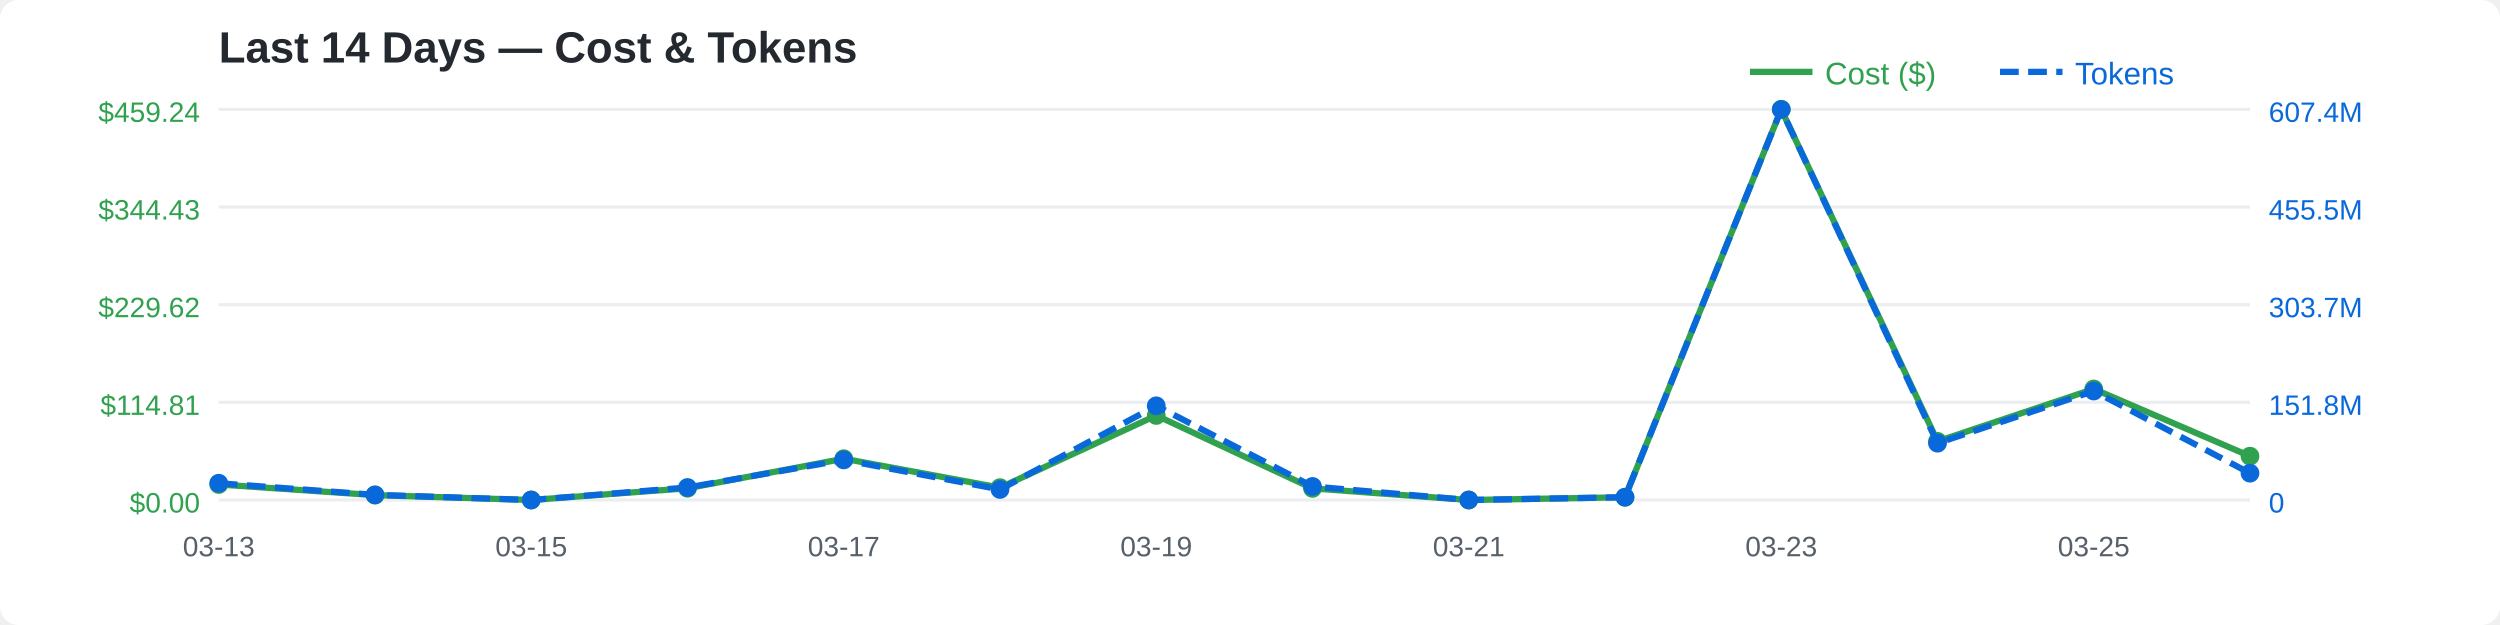
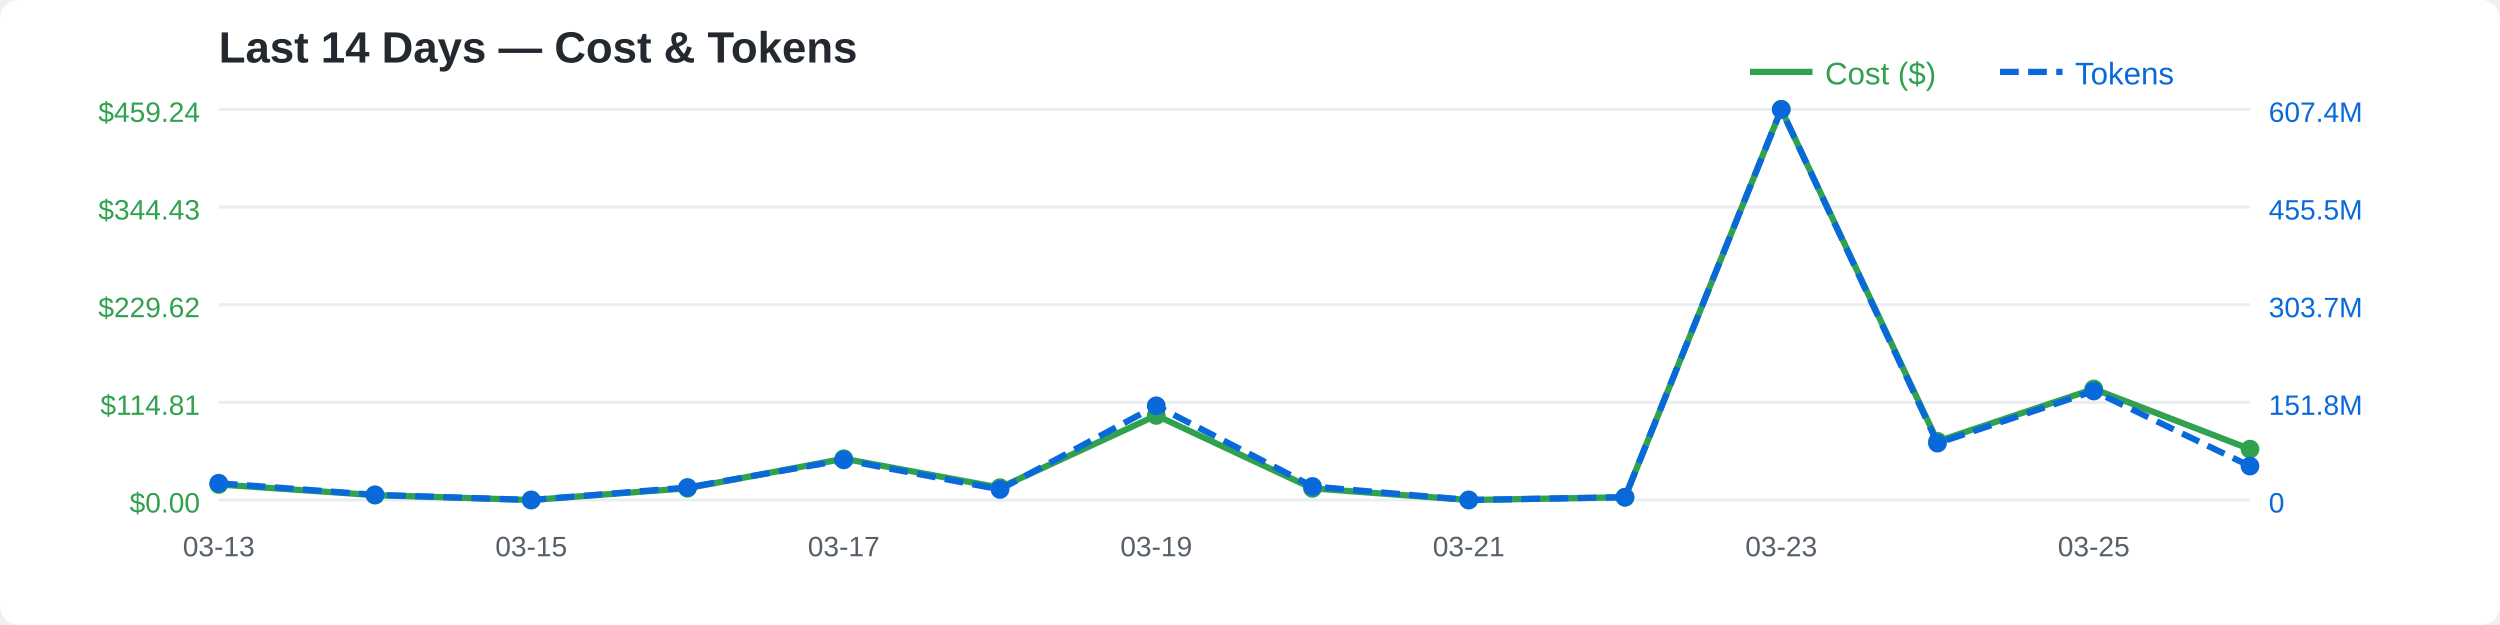
<svg xmlns="http://www.w3.org/2000/svg" width="800" height="200" viewBox="0 0 800 200">
  <rect width="800" height="200" fill="#ffffff" rx="6" />
  <text x="70" y="20" font-family="Arial, sans-serif" font-size="14" fill="#24292f" font-weight="bold">Last 14 Days — Cost &amp; Tokens</text>
  <line x1="70" y1="35.0" x2="720" y2="35.0" stroke="#ebedf0" stroke-width="1" />
  <line x1="70" y1="66.25" x2="720" y2="66.25" stroke="#ebedf0" stroke-width="1" />
  <line x1="70" y1="97.5" x2="720" y2="97.5" stroke="#ebedf0" stroke-width="1" />
  <line x1="70" y1="128.75" x2="720" y2="128.75" stroke="#ebedf0" stroke-width="1" />
  <line x1="70" y1="160.0" x2="720" y2="160.0" stroke="#ebedf0" stroke-width="1" />
  <text x="70.0" y="178" font-family="Arial, sans-serif" font-size="9" fill="#57606a" text-anchor="middle">03-13</text>
  <text x="170.0" y="178" font-family="Arial, sans-serif" font-size="9" fill="#57606a" text-anchor="middle">03-15</text>
  <text x="270.0" y="178" font-family="Arial, sans-serif" font-size="9" fill="#57606a" text-anchor="middle">03-17</text>
  <text x="370.0" y="178" font-family="Arial, sans-serif" font-size="9" fill="#57606a" text-anchor="middle">03-19</text>
  <text x="470.0" y="178" font-family="Arial, sans-serif" font-size="9" fill="#57606a" text-anchor="middle">03-21</text>
  <text x="570.0" y="178" font-family="Arial, sans-serif" font-size="9" fill="#57606a" text-anchor="middle">03-23</text>
  <text x="670.0" y="178" font-family="Arial, sans-serif" font-size="9" fill="#57606a" text-anchor="middle">03-25</text>
  <text x="64" y="39.0" font-family="Arial, sans-serif" font-size="9" fill="#30a14e" text-anchor="end">$459.24</text>
  <text x="64" y="70.25" font-family="Arial, sans-serif" font-size="9" fill="#30a14e" text-anchor="end">$344.43</text>
  <text x="64" y="101.5" font-family="Arial, sans-serif" font-size="9" fill="#30a14e" text-anchor="end">$229.62</text>
  <text x="64" y="132.75" font-family="Arial, sans-serif" font-size="9" fill="#30a14e" text-anchor="end">$114.81</text>
  <text x="64" y="164.0" font-family="Arial, sans-serif" font-size="9" fill="#30a14e" text-anchor="end">$0.00</text>
  <text x="726" y="39.0" font-family="Arial, sans-serif" font-size="9" fill="#0969da">607.4M</text>
  <text x="726" y="70.25" font-family="Arial, sans-serif" font-size="9" fill="#0969da">455.5M</text>
  <text x="726" y="101.5" font-family="Arial, sans-serif" font-size="9" fill="#0969da">303.7M</text>
  <text x="726" y="132.75" font-family="Arial, sans-serif" font-size="9" fill="#0969da">151.8M</text>
  <text x="726" y="164.0" font-family="Arial, sans-serif" font-size="9" fill="#0969da">0</text>
-   <polyline points="70.0,155.033 120.0,158.443 170.0,160.0 220.0,156.235 270.0,146.785 320.0,156.047 370.0,132.945 420.0,156.288 470.0,160.0 520.0,159.123 570.0,35.0 620.0,141.223 670.0,124.464 720.0,145.978" fill="none" stroke="#30a14e" stroke-width="2" />
+   <polyline points="70.0,155.033 120.0,158.443 170.0,160.0 220.0,156.235 270.0,146.785 320.0,156.047 370.0,132.945 420.0,156.288 470.0,160.0 520.0,159.123 570.0,35.0 620.0,141.223 670.0,124.464 720.0,143.725" fill="none" stroke="#30a14e" stroke-width="2" />
  <circle cx="70.0" cy="155.033" r="3" fill="#30a14e">
    </circle>
  <circle cx="120.0" cy="158.443" r="3" fill="#30a14e">
    </circle>
  <circle cx="170.0" cy="160.0" r="3" fill="#30a14e">
    </circle>
  <circle cx="220.0" cy="156.235" r="3" fill="#30a14e">
    </circle>
  <circle cx="270.0" cy="146.785" r="3" fill="#30a14e">
    </circle>
  <circle cx="320.0" cy="156.047" r="3" fill="#30a14e">
    </circle>
  <circle cx="370.0" cy="132.945" r="3" fill="#30a14e">
    </circle>
  <circle cx="420.0" cy="156.288" r="3" fill="#30a14e">
    </circle>
  <circle cx="470.0" cy="160.0" r="3" fill="#30a14e">
    </circle>
  <circle cx="520.0" cy="159.123" r="3" fill="#30a14e">
    </circle>
  <circle cx="570.0" cy="35.0" r="3" fill="#30a14e">
    </circle>
  <circle cx="620.0" cy="141.223" r="3" fill="#30a14e">
    </circle>
  <circle cx="670.0" cy="124.464" r="3" fill="#30a14e">
    </circle>
-   <circle cx="720.0" cy="145.978" r="3" fill="#30a14e">
+   <circle cx="720.0" cy="143.725" r="3" fill="#30a14e">
    </circle>
-   <polyline points="70.0,154.633 120.0,158.348 170.0,160.0 220.0,155.999 270.0,147.169 320.0,156.63 370.0,129.859 420.0,155.662 470.0,160.0 520.0,159.105 570.0,35.0 620.0,141.82 670.0,125.128 720.0,151.416" fill="none" stroke="#0969da" stroke-width="2" stroke-dasharray="6,3" />
+   <polyline points="70.0,154.633 120.0,158.348 170.0,160.0 220.0,155.999 270.0,147.169 320.0,156.63 370.0,129.859 420.0,155.662 470.0,160.0 520.0,159.105 570.0,35.0 620.0,141.82 670.0,125.128 720.0,149.152" fill="none" stroke="#0969da" stroke-width="2" stroke-dasharray="6,3" />
  <circle cx="70.0" cy="154.633" r="3" fill="#0969da">
    </circle>
  <circle cx="120.0" cy="158.348" r="3" fill="#0969da">
    </circle>
  <circle cx="170.0" cy="160.0" r="3" fill="#0969da">
    </circle>
  <circle cx="220.0" cy="155.999" r="3" fill="#0969da">
    </circle>
  <circle cx="270.0" cy="147.169" r="3" fill="#0969da">
    </circle>
  <circle cx="320.0" cy="156.63" r="3" fill="#0969da">
    </circle>
  <circle cx="370.0" cy="129.859" r="3" fill="#0969da">
    </circle>
  <circle cx="420.0" cy="155.662" r="3" fill="#0969da">
    </circle>
  <circle cx="470.0" cy="160.0" r="3" fill="#0969da">
    </circle>
  <circle cx="520.0" cy="159.105" r="3" fill="#0969da">
    </circle>
  <circle cx="570.0" cy="35.0" r="3" fill="#0969da">
    </circle>
  <circle cx="620.0" cy="141.82" r="3" fill="#0969da">
    </circle>
  <circle cx="670.0" cy="125.128" r="3" fill="#0969da">
    </circle>
-   <circle cx="720.0" cy="151.416" r="3" fill="#0969da">
+   <circle cx="720.0" cy="149.152" r="3" fill="#0969da">
    </circle>
  <line x1="560" y1="23" x2="580" y2="23" stroke="#30a14e" stroke-width="2" />
  <text x="584" y="27" font-family="Arial, sans-serif" font-size="10" fill="#30a14e">Cost ($)</text>
  <line x1="640" y1="23" x2="660" y2="23" stroke="#0969da" stroke-width="2" stroke-dasharray="6,3" />
  <text x="664" y="27" font-family="Arial, sans-serif" font-size="10" fill="#0969da">Tokens</text>
</svg>
